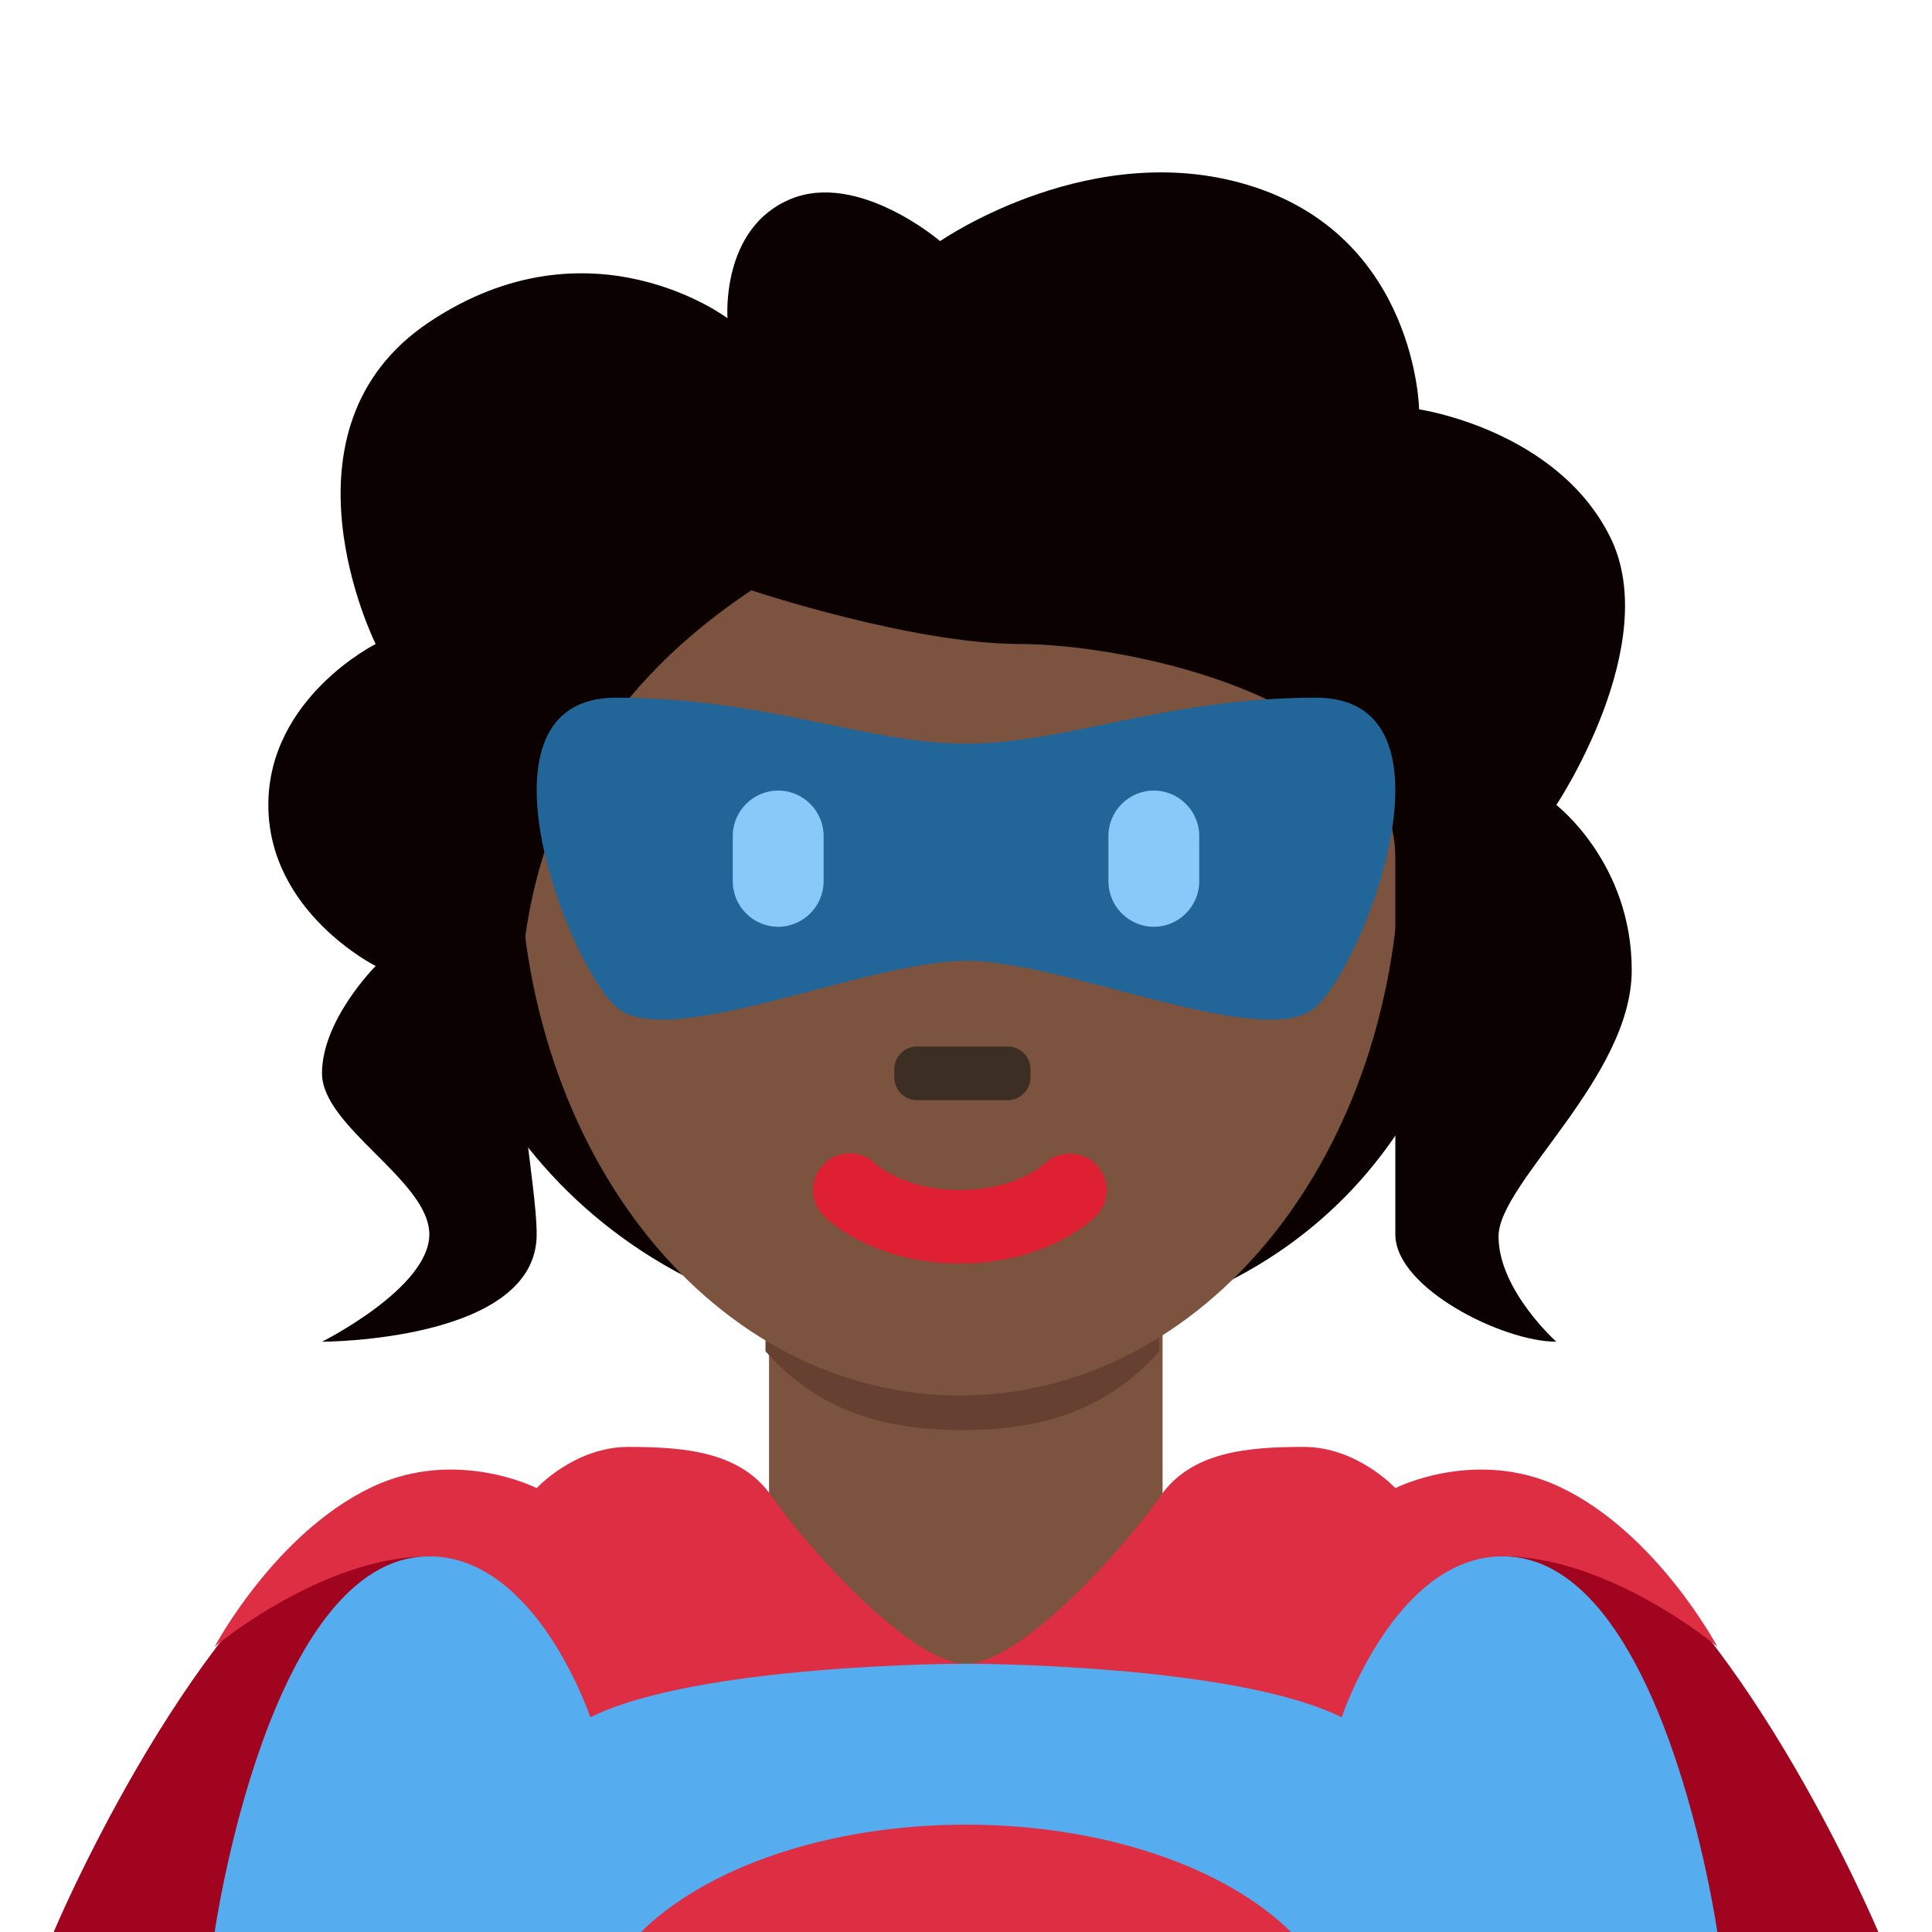
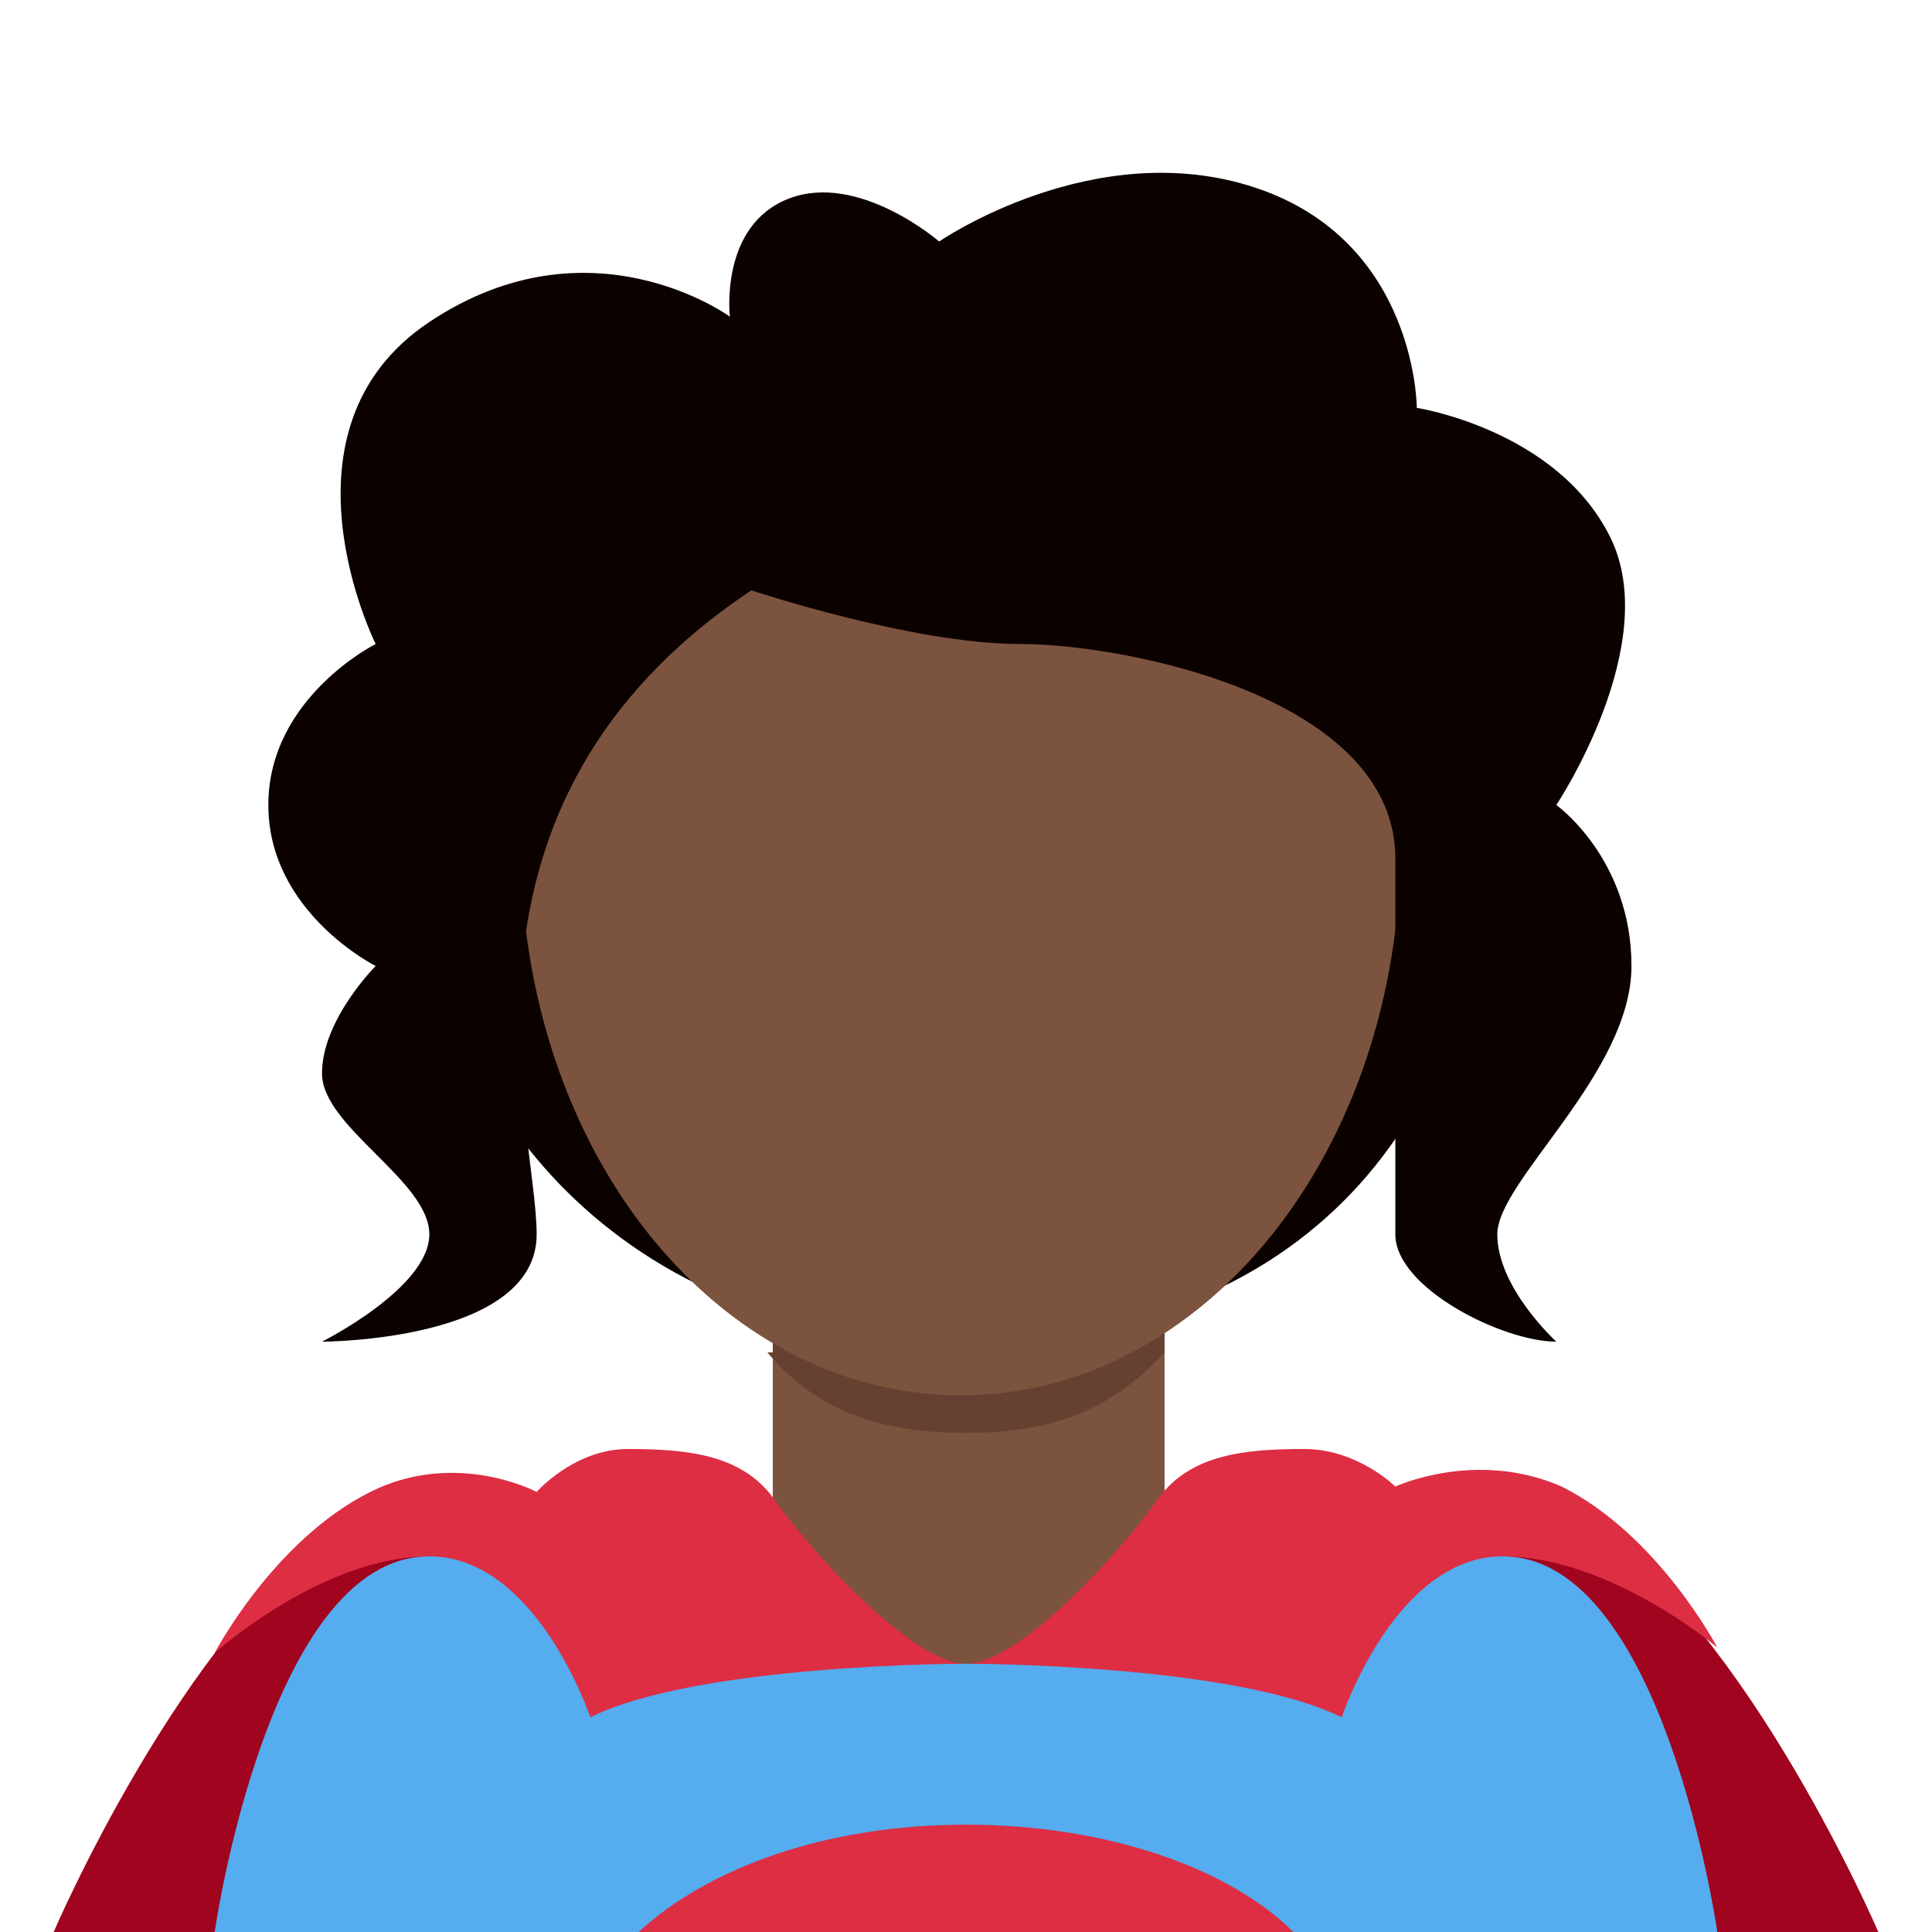
- <svg xmlns="http://www.w3.org/2000/svg" viewBox="0 0 36 36">
-   <path fill="#0B0200" d="M8.115 16.988c0 2.848 2.876 7.967 9.795 7.967s9.665-4.837 9.665-9.055c0-1.127-4.043-3.61-9.575-3.61s-9.885 2.625-9.885 4.698z" />
-   <path fill="#A0041E" d="M29.627 28.35C26.627 26.351 18 31 18 31s-8.627-4.649-11.627-2.65C3.373 30.35 1 36 1 36h34s-2.373-5.65-5.373-7.65z" />
-   <path fill="#55ACEE" d="M28 29H8c-3 0-4 7-4 7h28s-1-7-4-7z" />
-   <path fill="#DD2E44" d="M24.056 36c-1.211-1.194-3.466-2-6.056-2s-4.845.806-6.056 2h12.112z" />
-   <path fill="#7C533E" d="M14.33 30.02c1.466 1.065 3.666.98 3.666.98s2.201.085 3.667-.98v-5.664H14.33v5.664z" />
-   <path fill="#DD2E44" d="M14.375 27.875c-.572-.82-1.601-.914-2.667-.914-1 0-1.708.768-1.708.768s-1.5-.764-3.068-.021C5.124 28.565 4 30.683 4 30.683S6 29 8 29s3 3 3 3c2-1 7-1 7-1-1 0-2.906-2.094-3.625-3.125zm14.693-.167c-1.568-.743-3.068.021-3.068.021s-.708-.768-1.708-.768c-1.066 0-2.095.094-2.667.914C20.906 28.906 19 31 18 31c0 0 5 0 7 1 0 0 1-3 3-3s4 1.683 4 1.683-1.124-2.118-2.932-2.975z" />
-   <path fill="#664131" d="M14.264 25.179c1.022 1.155 2.29 1.468 3.668 1.468 1.379 0 2.647-.312 3.67-1.468v-2.936h-7.338v2.936z" />
-   <path fill="#7C533E" d="M9.675 15.718c0 5.833 3.676 10.285 8.211 10.285 4.533 0 8.209-4.452 8.209-10.285 0-5.834-3.676-10.563-8.209-10.563-4.534-.001-8.211 4.729-8.211 10.563" />
-   <path fill="#0B0200" d="M13.556 5.93S11 4 8 6s-1 6-1 6-2 1-2 3 2 3 2 3-1 1-1 2 2 2.001 2 3.001-2 2-2 2 4 0 4-2S8 15 14 11c0 0 3 1 5 1s7 1 7 4v7.001c0 1 2 2 3 2 0 0-1.077-.962-1.077-1.962s2.482-2.962 2.482-4.962S29 15 29 15s2-3 1-5-3.557-2.372-3.557-2.372-.048-3.136-3.048-4.136-5.877 1.001-5.877 1.001-1.524-1.306-2.786-.784c-1.307.541-1.176 2.221-1.176 2.221z" />
-   <path fill="#269" d="M24.523 13c-2.796 0-4.66.857-6.523.857S14.272 13 11.477 13c-2.796 0-.932 4.903 0 5.76s4.66-.857 6.523-.857 5.591 1.714 6.523.857 2.796-5.76 0-5.76z" />
-   <path fill="#88C9F9" d="M14.5 17.269c-.465 0-.846-.381-.846-.847v-.845c0-.465.381-.846.846-.846.466 0 .847.381.847.846v.845c-.001.466-.382.847-.847.847m7 0c-.465 0-.846-.381-.846-.847v-.845c0-.465.381-.846.846-.846.465 0 .846.381.846.846v.845c0 .466-.381.847-.846.847" />
-   <path fill="#DF1F32" d="M17.887 23.543c-1.606 0-2.447-.794-2.537-.885-.268-.267-.268-.7 0-.967.266-.265.692-.267.961-.007.035.032.551.491 1.576.491 1.038 0 1.555-.473 1.576-.492.273-.256.703-.248.963.02.26.269.26.691-.004.955-.09.091-.93.885-2.535.885" />
-   <path fill="#3D2E24" d="M18.777 20.5h-1.69c-.233 0-.423-.19-.423-.423v-.153c0-.233.189-.424.423-.424h1.69c.233 0 .424.19.424.424v.153c0 .233-.19.423-.424.423" />
+ <svg xmlns="http://www.w3.org/2000/svg" version="1.1" id="Layer_1" x="0px" y="0px" viewBox="0 0 36 36" style="enable-background:new 0 0 36 36;" xml:space="preserve">
+   <style type="text/css">
+ 	.st0{fill:#0B0200;}
+ 	.st1{fill:#A0041E;}
+ 	.st2{fill:#55ACEE;}
+ 	.st3{fill:#DD2E44;}
+ 	.st4{fill:#7C533E;}
+ 	.st5{fill:#664131;}
+ </style>
+   <path class="st0" d="M8.1,17c0,2.8,2.9,8,9.8,8s9.7-4.8,9.7-9.1c0-1.1-4-3.6-9.6-3.6S8.1,14.9,8.1,17z" />
+   <path class="st1" d="M29.6,28.4C26.6,26.4,18,31,18,31s-8.6-4.6-11.6-2.6C3.4,30.4,1,36,1,36h34C35,36,32.6,30.4,29.6,28.4z" />
+   <path class="st2" d="M28,29H8c-3,0-4,7-4,7h28C32,36,31,29,28,29z" />
+   <path class="st3" d="M24.1,36c-1.2-1.2-3.5-2-6.1-2s-4.8,0.8-6.1,2H24.1z" />
+   <path class="st4" d="M14.3,30c1.5,1.1,3.7,1,3.7,1s2.2,0.1,3.7-1v-5.7h-7.3V30z" />
+   <path class="st3" d="M14.4,27.9c-0.6-0.8-1.6-0.9-2.7-0.9c-1,0-1.7,0.8-1.7,0.8s-1.5-0.8-3.1,0c-1.8,0.9-2.9,3-2.9,3S6,29,8,29  s3,3,3,3c2-1,7-1,7-1C17,31,15.1,28.9,14.4,27.9z M29.1,27.7c-1.6-0.7-3.1,0-3.1,0S25.3,27,24.3,27c-1.1,0-2.1,0.1-2.7,0.9  C20.9,28.9,19,31,18,31c0,0,5,0,7,1c0,0,1-3,3-3s4,1.7,4,1.7S30.9,28.6,29.1,27.7z" />
+   <path class="st5" d="M14.3,25.2c1,1.2,2.3,1.5,3.7,1.5c1.4,0,2.6-0.3,3.7-1.5v-2.9h-7.3V25.2z" />
+   <path class="st4" d="M9.7,15.7c0,5.8,3.7,10.3,8.2,10.3c4.5,0,8.2-4.5,8.2-10.3c0-5.8-3.7-10.6-8.2-10.6C13.4,5.2,9.7,9.9,9.7,15.7" />
+   <path class="st0" d="M13.6,5.9C13.6,5.9,11,4,8,6s-1,6-1,6s-2,1-2,3s2,3,2,3s-1,1-1,2s2,2,2,3s-2,2-2,2s4,0,4-2s-2-8,4-12  c0,0,3,1,5,1s7,1,7,4v7c0,1,2,2,3,2c0,0-1.1-1-1.1-2s2.5-3,2.5-5S29,15,29,15s2-3,1-5s-3.6-2.4-3.6-2.4s0-3.1-3-4.1s-5.9,1-5.9,1  S16,3.2,14.7,3.7C13.4,4.2,13.6,5.9,13.6,5.9z" />
</svg>
